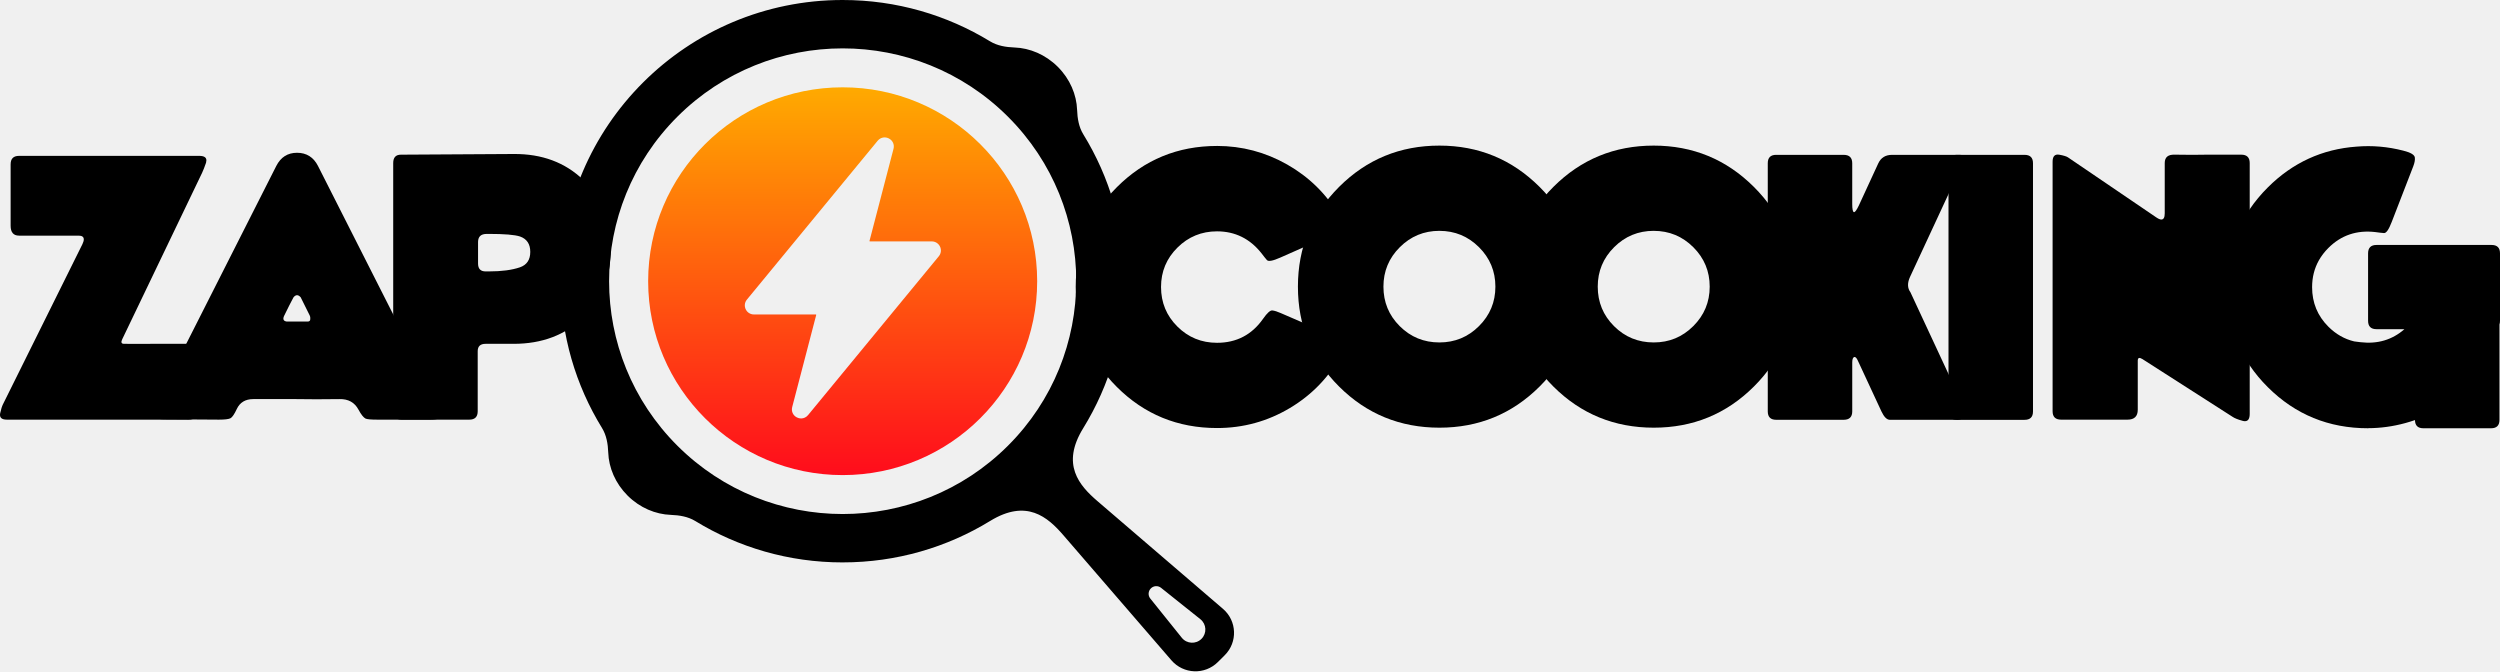
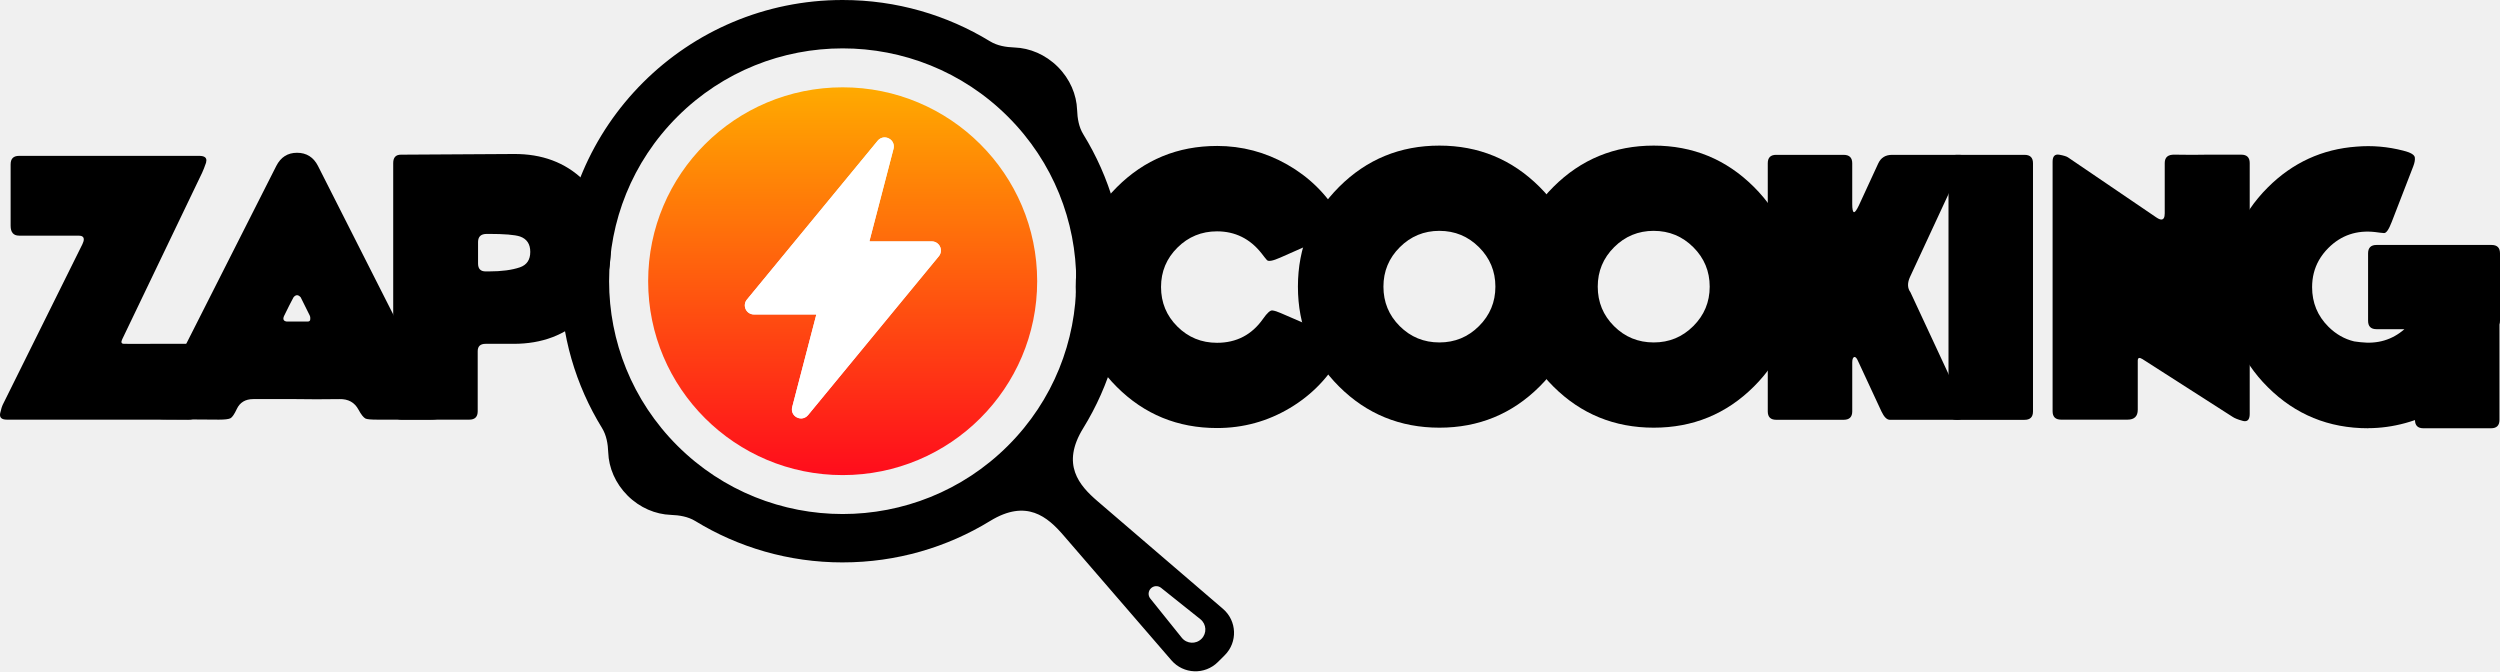
<svg xmlns="http://www.w3.org/2000/svg" width="1080" height="290" viewBox="0 0 1080 290" fill="none">
  <g clip-path="url(#clip0_201_50)">
    <path fill-rule="evenodd" clip-rule="evenodd" d="M364.031 242.957C387.385 242.957 409.206 236.407 427.741 225.054C443.502 215.402 452.571 223.334 459.417 231.26L506.055 285.254C511.258 291.274 520.493 291.618 526.131 285.999L529.09 283.049C534.727 277.43 534.382 268.224 528.342 263.038L474.175 216.549C466.224 209.726 458.26 200.685 467.949 184.975C479.339 166.499 485.909 144.748 485.909 121.469C485.909 98.189 479.352 76.483 467.981 58.014C466.051 54.886 465.444 51.146 465.31 47.476C465.073 40.889 462.255 34.142 456.95 28.848C451.645 23.56 444.87 20.75 438.267 20.515C434.586 20.381 430.841 19.776 427.696 17.851C409.161 6.537 387.36 0 364.031 0C330.38 0 299.912 13.596 277.855 35.582C255.798 57.568 242.159 87.932 242.159 121.482C242.159 144.736 248.716 166.467 260.087 184.93C262.017 188.065 262.624 191.798 262.758 195.468C262.995 202.055 265.814 208.802 271.118 214.096C276.423 219.384 283.198 222.194 289.807 222.43C293.489 222.563 297.234 223.169 300.378 225.093C318.907 236.427 340.702 242.963 364.031 242.963V242.957ZM497.171 254.189C495.982 255.374 495.873 257.266 496.928 258.572L510.542 275.519C512.67 278.169 516.633 278.386 519.042 275.984C521.452 273.582 521.228 269.632 518.576 267.51L501.575 253.94C500.258 252.889 498.366 252.997 497.177 254.182L497.171 254.189ZM435.385 192.601C395.982 231.878 332.093 231.878 292.683 192.601C253.28 153.324 253.28 89.639 292.683 50.356C332.086 11.079 395.975 11.079 435.385 50.356C474.788 89.633 474.788 153.317 435.385 192.601Z" fill="black" />
    <path d="M4.595 70.96C4.595 68.545 5.81 67.335 8.232 67.335H86.048C88.125 67.335 89.161 67.978 89.161 69.259C89.161 69.552 89.109 69.902 89.014 70.291C88.368 72.164 87.799 73.617 87.307 74.655L52.812 146.532C52.167 147.864 52.416 148.526 53.554 148.526C56.078 148.577 60.623 148.577 67.206 148.526H80.858C82.341 148.526 83.427 148.883 84.124 149.597C84.814 150.31 85.16 151.406 85.16 152.89V165.237V177.661C85.16 180.075 83.945 181.286 81.523 181.286H2.959C0.684 181.286 -0.281 180.375 0.064 178.553C0.46 176.775 0.856 175.495 1.253 174.705L35.6 105.49C35.997 104.656 36.195 103.961 36.195 103.42C36.195 102.337 35.453 101.795 33.971 101.795H8.226C5.803 101.795 4.589 100.368 4.589 97.508V70.96H4.595Z" fill="black" />
    <path d="M137.378 71.705L190.714 176.992C191.059 177.68 191.232 178.279 191.232 178.769C191.232 180.451 189.474 181.286 185.965 181.286H162.969C160.297 181.286 158.616 181.133 157.926 180.833C157.038 180.381 156.021 179.107 154.884 176.998C153.203 173.838 150.455 172.316 146.652 172.411C139.627 172.513 133.396 172.513 127.957 172.411C121.776 172.411 115.589 172.411 109.409 172.411C105.996 172.411 103.624 173.845 102.289 176.699C101.253 178.916 100.358 180.235 99.617 180.655C98.876 181.076 97.195 181.286 94.574 181.286L82.782 181.209C80.213 181.209 76.301 181.184 71.06 181.133C67.5 181.133 65.717 180.273 65.717 178.546C65.717 177.954 65.915 177.266 66.311 176.476L119.354 71.692C121.284 67.895 124.275 65.997 128.327 65.997C132.38 65.997 135.447 67.895 137.378 71.699V71.705ZM133.818 136.326C132.929 134.548 131.619 131.917 129.887 128.413C129.344 127.821 128.819 127.528 128.327 127.528C127.784 127.528 127.266 127.846 126.768 128.49C125.777 130.312 124.416 133 122.69 136.549C122.096 137.931 122.492 138.721 123.879 138.913H132.929C133.671 138.913 134.041 138.543 134.041 137.804C134.092 137.167 134.016 136.67 133.818 136.326Z" fill="black" />
    <path d="M173.208 66.819L221.872 66.526C234.138 66.43 244.204 70.189 252.066 77.802C259.927 85.416 263.858 95.341 263.858 107.567C263.858 119.691 259.921 129.554 252.04 137.148C244.159 144.742 234.125 148.533 221.924 148.533H209.773C207.504 148.533 206.367 149.59 206.367 151.712V177.667C206.367 180.082 205.152 181.292 202.724 181.292H173.508C171.08 181.292 169.865 180.082 169.865 177.667V70.444C169.865 68.029 170.977 66.819 173.202 66.819H173.208ZM211.192 101.056H210.227C207.805 101.056 206.565 102.19 206.52 104.458V113.849C206.52 116.117 207.607 117.251 209.786 117.251H211.199C216.689 117.251 221.163 116.659 224.627 115.474C227.593 114.442 229.076 112.218 229.076 108.816C229.076 105.414 227.593 103.197 224.627 102.158C222.352 101.419 217.878 101.05 211.199 101.05L211.192 101.056Z" fill="black" />
    <path d="M525.753 63.047C536.536 63.047 546.634 65.723 556.055 71.068C565.476 76.42 572.935 83.727 578.419 92.991C580.151 95.851 580.618 97.75 579.831 98.686C579.186 99.476 578.15 100.19 576.712 100.833L553.122 111.263C549.804 112.741 547.855 113.085 547.261 112.295C546.769 111.753 546.002 110.791 544.96 109.409C539.962 103.102 533.557 99.942 525.747 99.942C519.068 99.942 513.367 102.286 508.65 106.969C503.927 111.651 501.568 117.322 501.568 123.979C501.568 130.681 503.914 136.377 508.618 141.06C513.316 145.742 519.03 148.087 525.753 148.087C534.158 148.087 540.786 144.634 545.637 137.734C547.42 135.173 548.775 133.962 549.715 134.109C550.706 134.256 551.869 134.625 553.205 135.218L576.648 145.347C577.486 145.742 578.649 146.335 580.138 147.125C581.474 147.864 581.346 149.711 579.768 152.668C574.424 162.625 566.921 170.487 557.25 176.259C547.58 182.025 537.085 184.911 525.76 184.911C508.746 184.911 494.32 178.992 482.477 167.162C470.634 155.331 464.709 140.939 464.709 123.979C464.709 107.071 470.646 92.691 482.515 80.835C494.384 68.979 508.797 63.054 525.766 63.054L525.753 63.047Z" fill="black" />
    <path d="M621.823 62.901C638.735 62.901 653.154 68.845 665.074 80.72C676.994 92.602 682.951 106.969 682.951 123.832C682.951 140.696 677.007 155.127 665.112 166.977C653.218 178.833 638.786 184.758 621.83 184.758C604.873 184.758 590.377 178.839 578.508 167.009C566.64 155.178 560.702 140.786 560.702 123.826C560.702 106.867 566.652 92.538 578.54 80.682C590.435 68.826 604.86 62.901 621.823 62.901ZM621.823 99.725C615.144 99.725 609.443 102.082 604.726 106.784C600.003 111.492 597.644 117.175 597.644 123.826C597.644 130.528 599.99 136.224 604.694 140.907C609.392 145.589 615.106 147.934 621.83 147.934C628.509 147.934 634.203 145.583 638.927 140.875C643.65 136.167 646.008 130.484 646.008 123.832C646.008 117.175 643.644 111.498 638.927 106.79C634.203 102.082 628.502 99.731 621.83 99.731L621.823 99.725Z" fill="black" />
    <path d="M714.403 62.901C731.315 62.901 745.734 68.845 757.654 80.72C769.574 92.602 775.531 106.969 775.531 123.832C775.531 140.741 769.587 155.127 757.692 166.977C745.798 178.833 731.372 184.758 714.41 184.758C697.447 184.758 682.957 178.839 671.088 167.009C659.219 155.178 653.282 140.786 653.282 123.826C653.282 106.918 659.226 92.538 671.12 80.682C683.015 68.826 697.44 62.901 714.403 62.901ZM714.403 99.725C707.724 99.725 702.023 102.082 697.306 106.784C692.583 111.492 690.224 117.175 690.224 123.826C690.224 130.528 692.57 136.224 697.274 140.907C701.972 145.589 707.686 147.934 714.41 147.934C721.133 147.934 726.783 145.583 731.507 140.875C736.23 136.167 738.588 130.484 738.588 123.832C738.588 117.175 736.224 111.498 731.507 106.79C726.783 102.082 721.082 99.731 714.41 99.731L714.403 99.725Z" fill="black" />
    <path d="M796.456 66.895C798.93 66.895 800.164 68.106 800.164 70.52V88.117C800.164 90.481 800.432 91.665 800.982 91.665C801.429 91.615 802.094 90.678 802.982 88.856C804.861 84.766 807.68 78.65 811.438 70.52C812.576 68.106 814.557 66.895 817.376 66.895H846.604C848.63 66.895 849.077 68.106 847.94 70.52L825.167 119.545C823.927 122.208 823.978 124.45 825.314 126.273L849.275 177.737C849.723 178.674 849.422 179.534 848.387 180.324C847.543 181.012 846.604 181.356 845.568 181.356H816.417C815.132 181.356 813.918 180.145 812.78 177.731L802.541 155.694C801.998 154.509 801.455 154.044 800.911 154.286C800.413 154.534 800.17 155.318 800.17 156.649V167.225V177.724C800.17 180.139 798.936 181.35 796.463 181.35H767.312C764.889 181.35 763.675 180.139 763.675 177.724V70.514C763.675 68.099 764.883 66.889 767.312 66.889H796.463L796.456 66.895Z" fill="black" />
    <path d="M874.618 66.895C877.04 66.895 878.254 68.106 878.254 70.52V177.744C878.254 180.158 877.04 181.369 874.618 181.369H845.389C842.967 181.369 841.753 180.158 841.753 177.744V70.514C841.753 68.099 842.961 66.889 845.389 66.889H874.618V66.895Z" fill="black" />
    <path d="M968.239 66.819C970.662 66.819 971.876 68.029 971.876 70.444V178.776C971.876 180.897 971.186 181.955 969.799 181.955C969.505 181.955 969.179 181.904 968.834 181.808C966.852 181.267 965.421 180.7 964.532 180.107L925.513 155.114C924.177 154.279 923.512 154.521 923.512 155.853V177.005C923.512 179.865 922.029 181.292 919.064 181.292H890.43C887.956 181.292 886.723 180.088 886.723 177.667V69.851C886.723 67.532 887.662 66.526 889.541 66.819C891.472 67.163 892.756 67.558 893.402 68.004L931.457 93.876C932.396 94.52 933.137 94.838 933.681 94.838C934.671 94.838 935.164 93.953 935.164 92.175V70.437C935.164 67.921 936.595 66.717 939.465 66.812C944.808 66.914 949.602 66.914 953.859 66.812H968.252L968.239 66.819Z" fill="black" />
    <path d="M1080 109.447C1080 107.032 1078.79 105.822 1076.36 105.822H1026.65C1024.23 105.822 1023.01 107.032 1023.01 109.447V138.581C1023.01 140.996 1024.23 142.207 1026.65 142.207H1038.71C1033.44 146.819 1027.12 148.699 1019.74 147.832C1018.62 147.673 1017.71 147.558 1017.01 147.488C1012.82 146.481 1009.11 144.366 1005.88 141.149C1001.18 136.466 998.829 130.771 998.829 124.068C998.829 119.781 999.813 115.901 1001.78 112.422C1002.86 110.53 1004.21 108.759 1005.87 107.109C1011.39 101.604 1018.16 99.317 1026.17 100.26C1027.88 100.502 1029.11 100.642 1029.84 100.681C1030.82 100.821 1031.96 99.203 1033.25 95.82L1042.54 71.82C1043.1 70.355 1043.33 69.119 1043.22 68.106C1043.12 66.889 1041.44 65.876 1038.19 65.073C1031.47 63.347 1024.76 62.773 1018.04 63.34C1003.22 64.404 990.443 70.253 979.731 80.931C976.733 83.919 974.113 87.072 971.87 90.379C965.107 100.254 961.726 111.473 961.733 124.049H961.886C961.886 124.049 961.886 124.068 961.886 124.075C961.886 141.034 967.824 155.426 979.693 167.257C991.562 179.088 1006 185.007 1023.01 185.007V184.975C1028.37 184.962 1033.73 184.236 1039.09 182.77C1040.51 182.382 1041.91 181.942 1043.27 181.471C1043.3 183.828 1044.51 185.013 1046.91 185.013H1076.13C1078.56 185.013 1079.77 183.803 1079.77 181.388V140.193C1079.92 139.741 1080 139.206 1080 138.601V109.466V109.447Z" fill="black" />
    <path d="M364.031 37.723C410.439 37.723 448.059 75.222 448.059 121.482C448.059 167.741 410.439 205.24 364.031 205.24C317.623 205.24 280.003 167.741 280.003 121.482C280.003 75.222 317.623 37.723 364.031 37.723ZM383.972 59.804C382.285 58.95 380.349 59.352 379.147 60.811L322.659 129.433C321.681 130.618 321.483 132.217 322.141 133.599C322.799 134.988 324.161 135.848 325.702 135.848H352.488L352.616 136.014L342.23 175.845C341.757 177.673 342.568 179.477 344.255 180.33C344.843 180.63 345.464 180.776 346.071 180.776C347.202 180.776 348.302 180.273 349.082 179.323L405.569 110.701C406.547 109.516 406.745 107.918 406.086 106.535C405.428 105.147 404.067 104.287 402.527 104.286H375.74L375.612 104.12L385.999 64.289C386.471 62.461 385.66 60.658 383.972 59.804Z" fill="url(#paint0_linear_201_50)" />
+     <path d="M383.972 59.804C382.285 58.95 380.349 59.352 379.147 60.811L322.659 129.433C321.681 130.618 321.483 132.217 322.141 133.599C322.799 134.988 324.161 135.848 325.702 135.848H352.488L352.616 136.014L342.23 175.845C341.757 177.673 342.568 179.477 344.255 180.33C344.843 180.63 345.464 180.776 346.071 180.776C347.202 180.776 348.302 180.273 349.082 179.323L405.569 110.701C406.547 109.516 406.745 107.918 406.086 106.535C405.428 105.147 404.067 104.287 402.527 104.286H375.74L375.612 104.12L385.999 64.289C386.471 62.461 385.66 60.658 383.972 59.804Z" fill="white" />
  </g>
  <defs>
    <linearGradient id="paint0_linear_201_50" x1="364.031" y1="37.723" x2="364.031" y2="205.24" gradientUnits="userSpaceOnUse">
      <stop stop-color="#FFAA00" />
      <stop offset="1" stop-color="#FF0C1C" />
    </linearGradient>
    <clipPath id="clip0_201_50">
      <rect width="1080" height="290" fill="white" />
    </clipPath>
  </defs>
</svg>
